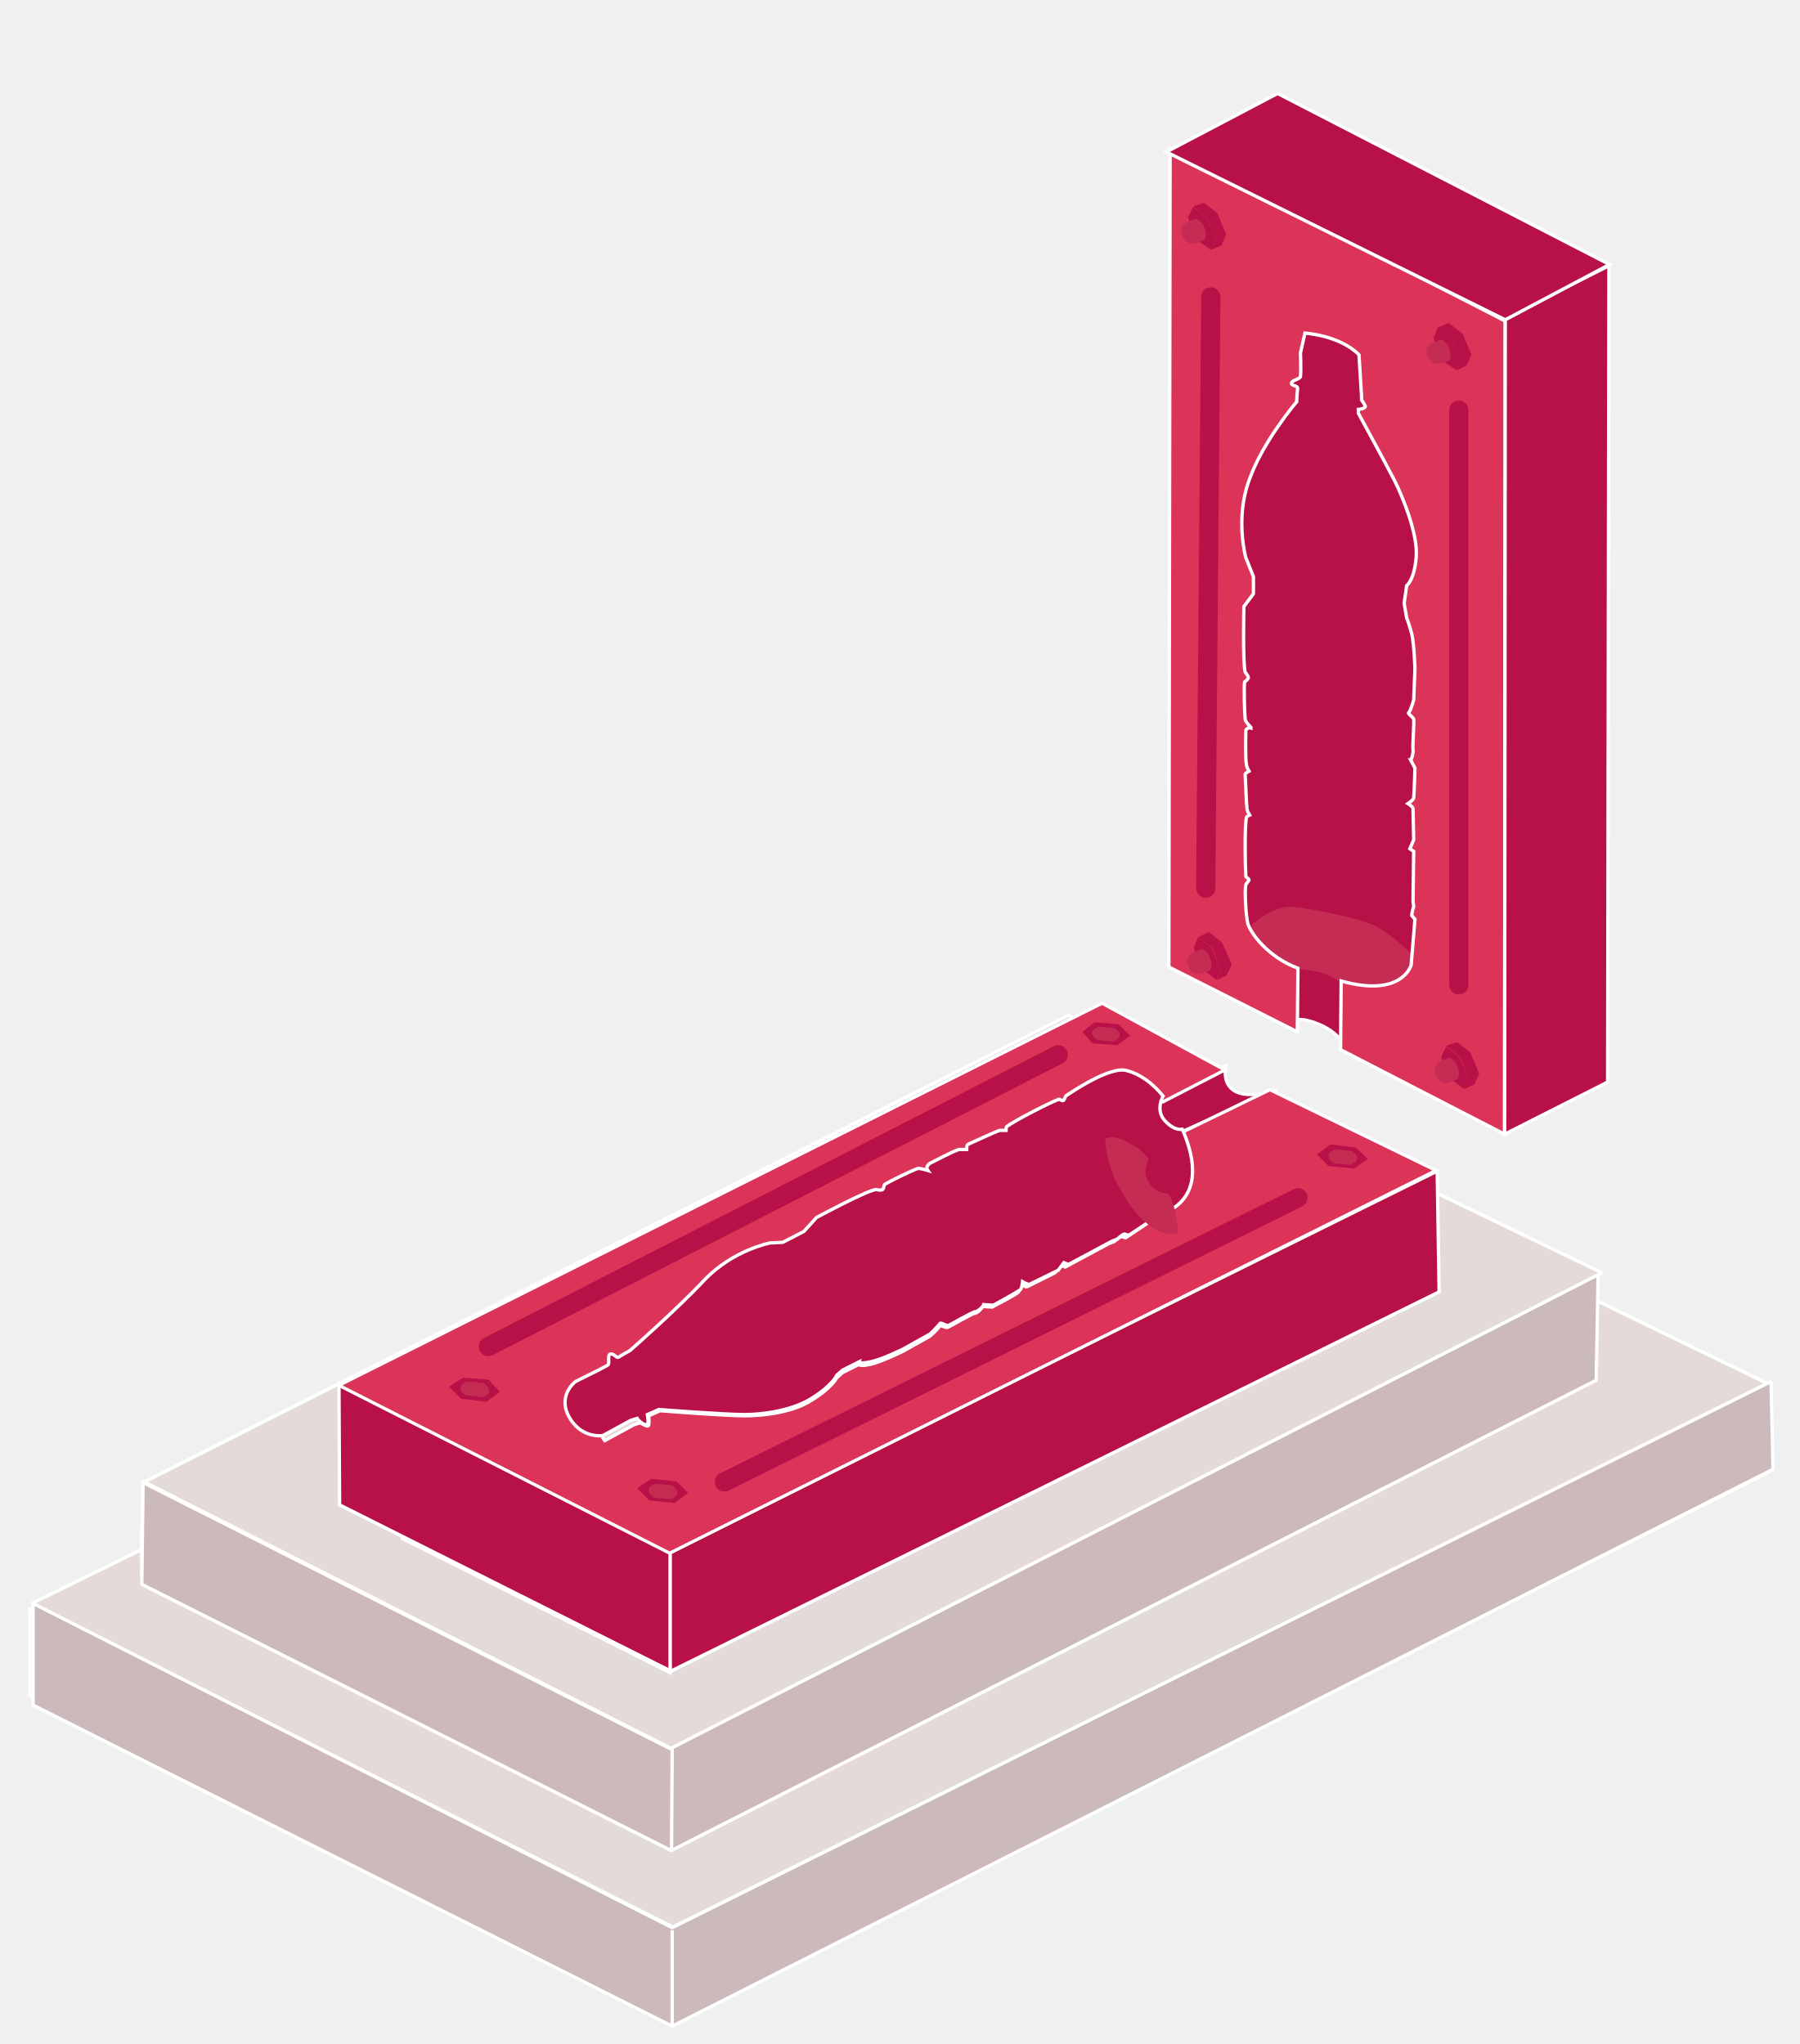
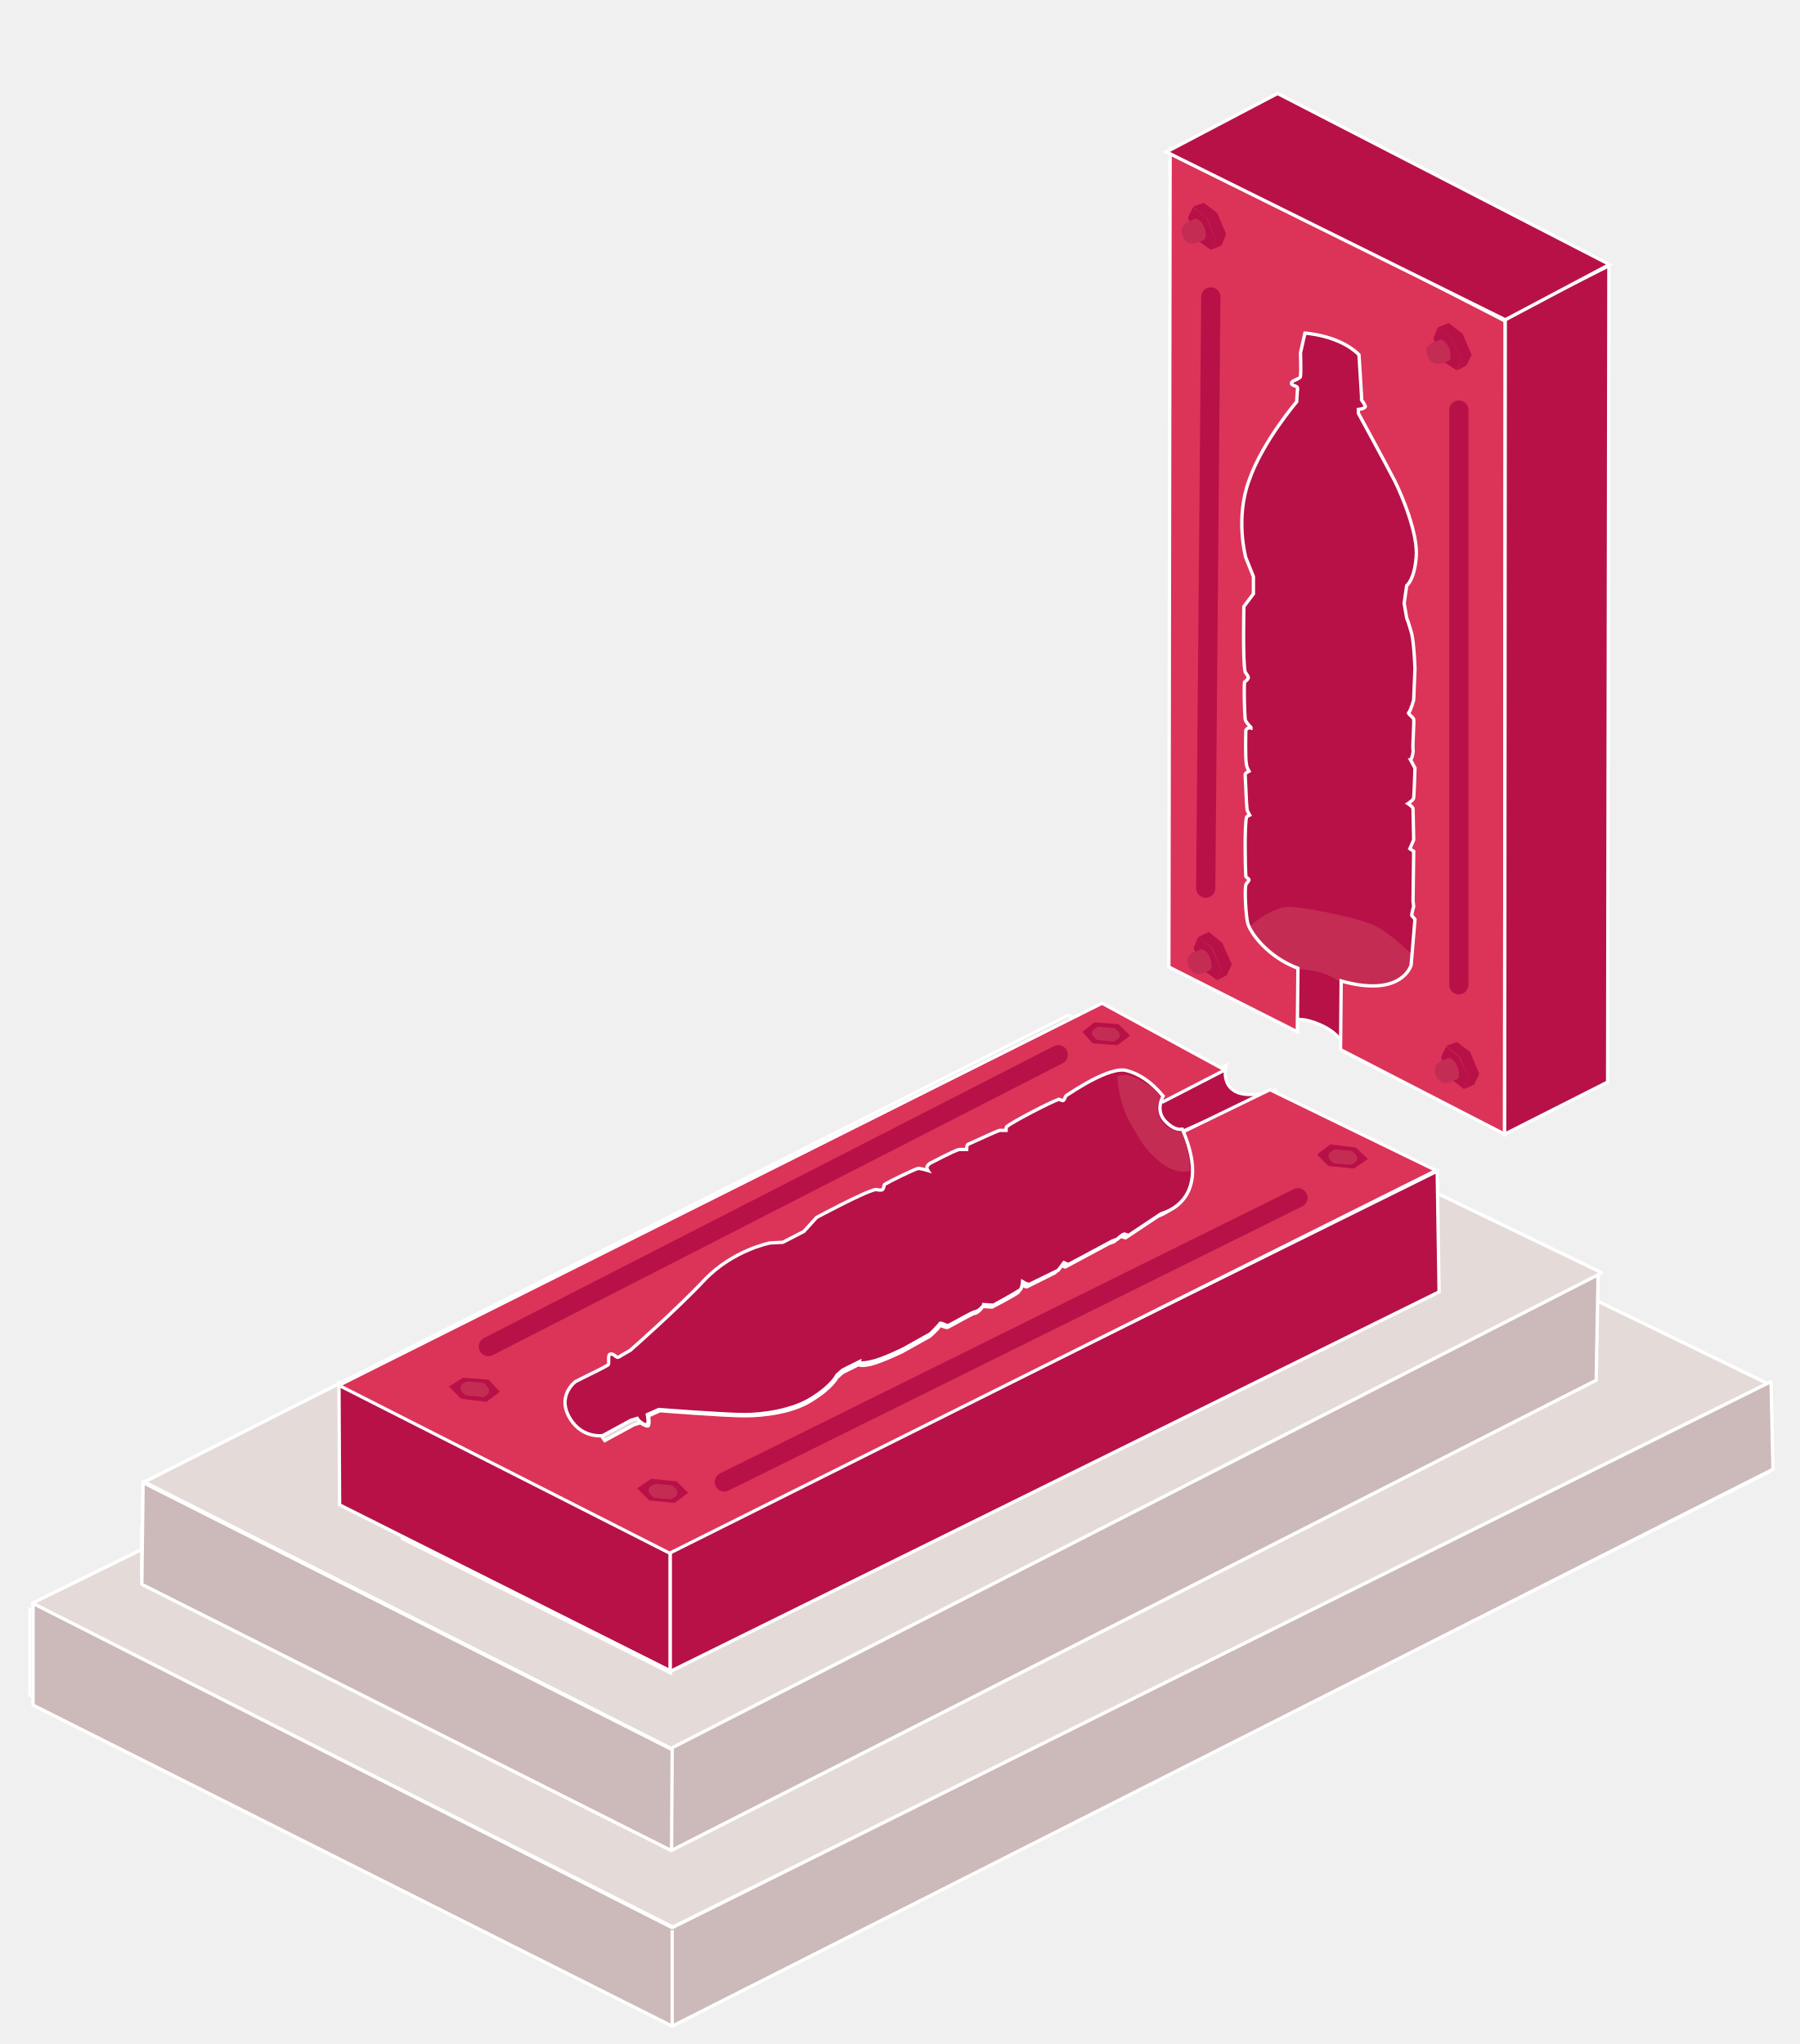
<svg xmlns="http://www.w3.org/2000/svg" version="1.1" id="Layer_1" x="0px" y="0px" viewBox="0 0 283 321.5" style="enable-background:new 0 0 283 321.5;" xml:space="preserve">
  <style type="text/css">
	.st0{fill:none;stroke:#FFFFFF;stroke-width:0.525;stroke-linejoin:bevel;stroke-miterlimit:10;}
	.st1{fill:#CCB9B9;stroke:#FFFFFF;stroke-width:0.525;stroke-miterlimit:10;}
	.st2{fill:#E4DAD8;stroke:#FFFFFF;stroke-width:0.525;stroke-miterlimit:10;}
	.st3{fill:#E4DAD8;stroke:#FFFFFF;stroke-width:0.525;stroke-linejoin:bevel;stroke-miterlimit:10;}
	.st4{fill:#CCB9B9;stroke:#FFFFFF;stroke-width:0.525;stroke-linejoin:bevel;stroke-miterlimit:10;}
	.st5{fill:none;stroke:#FFFFFF;stroke-width:0.525;stroke-miterlimit:10;}
	.st6{fill:#DC3359;stroke:#FFFFFF;stroke-width:0.525;stroke-miterlimit:10;}
	.st7{fill:#C42C54;stroke:#FFFFFF;stroke-width:0.525;stroke-miterlimit:10;}
	.st8{fill:none;stroke:#FFFFFF;stroke-width:0.521;stroke-miterlimit:10;}
	.st9{fill:none;stroke:#C42C54;stroke-width:0.521;stroke-miterlimit:10;}
	.st10{fill:none;stroke:#B71148;stroke-width:0.521;stroke-linecap:round;stroke-miterlimit:10;}
	.st11{fill:#B71148;}
	.st12{fill:#C42C54;}
	.st13{fill:#B71148;stroke:#FFFFFF;stroke-width:0.525;stroke-miterlimit:10;}
	.st14{fill:#B71148;stroke:#FFFFFF;stroke-width:0.503;stroke-miterlimit:10;}
	.st15{fill:#DC3359;stroke:#FFFFFF;stroke-width:0.503;stroke-miterlimit:10;}
	.st16{fill:none;stroke:#B71148;stroke-width:3.021;stroke-linecap:round;stroke-miterlimit:10;}
</style>
  <g>
    <g>
      <line class="st0" x1="105.3" y1="295.3" x2="105.2" y2="311.3" />
      <polygon class="st1" points="22.3,247.9 106,290.4 248.1,218.8 248.4,202.3 169.2,166.2 22.3,240.2   " />
      <polygon class="st1" points="22.3,249.2 22.5,233.2 106.1,274.1 105.8,290.3   " />
      <polygon class="st1" points="4.7,253.2 4.7,266.6 106.5,317.9 278.2,231.5 278,217.7 106.3,303.1   " />
      <path class="st2" d="M22.7,233.1c0,0,83.4,41.1,83.5,40.9l142-71.7l-83.9-40.5L22.7,233.1z" />
      <polygon class="st3" points="105.8,303.1 278.3,217.8 176.2,168.2 5,252.2   " />
      <polygon class="st1" points="22.3,247.9 105.7,291 251,217.1 251.3,200.6 169.2,166.2 22.3,240.2   " />
      <polygon class="st4" points="22.3,249.2 22.5,233.2 105.7,275.2 105.6,291.1   " />
      <polygon class="st4" points="5.2,252.2 5.2,268.2 105.7,318.7 278.8,231.1 278.5,217.3 105.7,303.2   " />
-       <path class="st3" d="M22.7,233.1l82.8,41.9l146.4-74.8l-83.9-40.5L22.7,233.1z" />
+       <path class="st3" d="M22.7,233.1l82.8,41.9l146.4-74.8L168,159.7L22.7,233.1z" />
      <line class="st5" x1="105.7" y1="303.6" x2="105.7" y2="318.6" />
    </g>
    <polygon class="st6" points="63.3,242 105.4,263.1 105.4,243.8 62.4,222.9  " />
    <polygon class="st7" points="105.4,262.9 225.4,203.1 226.1,186.3 105.5,243.9  " />
    <line class="st8" x1="62.4" y1="222.8" x2="180.7" y2="162.4" />
    <line class="st9" x1="107.5" y1="238.7" x2="213.7" y2="188.8" />
    <path class="st10" d="M75.2,221c-0.7-1.4,103.3-54.8,103.3-54.8" />
    <g>
      <polygon class="st11" points="104.3,238.8 106.5,237.4 104.6,235.5 100.6,235.1 98.5,236.6 100.3,238.5   " />
      <path class="st12" d="M104,238.1l0.5-0.3c0.4-0.3,0.4-0.8,0.1-1.2l-0.4-0.4c-0.1-0.1-0.3-0.2-0.4-0.2l-2.2-0.2    c-0.2,0-0.3,0-0.5,0.1l-0.5,0.3c-0.4,0.3-0.4,0.8-0.1,1.2l0.4,0.4c0.1,0.1,0.3,0.2,0.4,0.2l2.2,0.2    C103.6,238.2,103.8,238.2,104,238.1z" />
    </g>
    <g>
      <polygon class="st11" points="213.3,186.2 215.4,184.7 213.6,182.8 209.6,182.4 207.4,183.9 209.3,185.8   " />
      <path class="st12" d="M212.9,185.4l0.5-0.3c0.4-0.3,0.4-0.8,0.1-1.2l-0.4-0.4c-0.1-0.1-0.3-0.2-0.4-0.2l-2.2-0.2    c-0.2,0-0.3,0-0.5,0.1l-0.5,0.3c-0.4,0.3-0.4,0.8-0.1,1.2l0.4,0.4c0.1,0.1,0.3,0.2,0.4,0.2l2.2,0.2    C212.6,185.6,212.7,185.5,212.9,185.4z" />
    </g>
    <g>
      <polygon class="st11" points="85.2,223.5 87.3,222.1 85.5,220.2 81.7,219.9 79.6,221.4 81.4,223.2   " />
      <path class="st12" d="M84.8,222.9l0.5-0.3c0.3-0.2,0.4-0.7,0.1-1.1l-0.4-0.4c-0.1-0.1-0.3-0.2-0.4-0.2l-2.1-0.2    c-0.2,0-0.3,0-0.5,0.1l-0.5,0.3c-0.3,0.2-0.4,0.7-0.1,1.1l0.4,0.4c0.1,0.1,0.3,0.2,0.4,0.2l2.1,0.2    C84.6,223,84.7,222.9,84.8,222.9z" />
    </g>
    <polygon class="st13" points="53.4,236.7 105.4,262.8 105.4,243.8 53.3,217.5  " />
    <polygon class="st13" points="105.4,262.9 226.3,203.2 226,184.2 105.4,243.9  " />
    <path class="st14" d="M182.2,173l10.6-5.4c0,0-0.8,2.9,1.5,4.1c2.4,1.2,6.5-0.3,6.5-0.3l-14.5,6.4c0,0-0.7,1.1-3-0.7   C181.1,175.3,182.2,173,182.2,173z" />
    <g>
-       <path class="st15" d="M199.7,171.4l-14,6.8c4.1,10.8-3.4,13-3.6,13.1l-5.1,3.4l-0.7-0.2c-0.3,0.1-1.1,0.8-1.1,0.8l-0.8,0.3    l-6.9,3.7l-0.7-0.3l-0.9,1.2l-4.4,2.2c-0.2,0.1-1-0.4-1-0.4s-0.1,1-0.4,1.3c-0.8,0.6-4.1,2.3-4.1,2.3l-1.5-0.1    c0,0.2-0.8,1.1-1.3,1.1c-0.3,0-3.9,2.1-4.2,2.2c-0.3,0.1-1.3-0.5-1.3-0.2s-1.5,1.6-1.5,1.6l-4.3,2.4c0,0-3.3,1.6-5,2    c-1.9,0.4-1.8,0-1.8,0l-2.6,1.3l-0.9,0.8c0,0-0.8,1.6-3.9,3.5c-3,2-7.8,2.5-10.5,2.5c-3.4,0-13.4-0.8-13.4-0.8l-1.8,0.8    c0,0,0.2,1.5-0.1,1.6c-0.3,0.1-1.2-0.5-1.2-0.5l-1,0.3l-4.6,2.5c0,0-0.9-1.1-2.8-4.8c-1.6-3.2-1.4-3.6-1.4-3.6l1.8-0.8    c0,0,2.4-1.1,3.3-1.7c0.3-0.2-0.1,0.6,0.3,0.4c0.3-0.2,0.8,0.5,1.1,0.5c0.2,0,0.6-0.3,0.6-0.3l1.4-0.8c0,0,6.1-7.7,10.5-12.3    c4.4-4.6,9.1-6.5,9.1-6.5l3.9-0.5l3.2-1.3l2.1-2.5c0,0,7.5-4.2,9.1-4.5c0.2,0,1.6,0.1,1.9-0.1c0.3-0.2,0.2-0.7,0.3-0.8    c1.1-0.7,3.1-1.8,4.1-2.1c0.3-0.1,1.4-0.5,1.4-0.5l1.6,0.5c-0.2-0.2-0.8-0.6-0.5-0.9c0.1-0.1,0.5-0.3,0.6-0.4c0,0,3.4-1.9,4.2-2.1    c0.3-0.1,1.8,0.1,1.8,0.1s0-1.1,0.2-1.2c1.6-0.7,4.1-1.9,4.8-2.1c0.2-0.1,1.3,0.3,1.3,0.3s-0.2-0.8-0.1-0.9    c1.2-0.9,8.2-4.3,8.2-4.3s0.6,0.2,0.7,0.2c0.2-0.5,0.4-0.7,0.5-0.8c0.6-0.4,5.8-3.5,7-3.8c1.7-0.3,2.5-0.5,7.6,4.3l9.7-5    l-19.3-10.5L53.3,217.9l52,26.4l120.5-60.2L199.7,171.4z" />
+       <path class="st15" d="M199.7,171.4l-14,6.8c4.1,10.8-3.4,13-3.6,13.1l-5.1,3.4l-0.7-0.2c-0.3,0.1-1.1,0.8-1.1,0.8l-0.8,0.3    l-6.9,3.7l-0.7-0.3l-0.9,1.2l-4.4,2.2c-0.2,0.1-1-0.4-1-0.4s-0.1,1-0.4,1.3c-0.8,0.6-4.1,2.3-4.1,2.3l-1.5-0.1    c0,0.2-0.8,1.1-1.3,1.1c-0.3,0-3.9,2.1-4.2,2.2c-0.3,0.1-1.3-0.5-1.3-0.2s-1.5,1.6-1.5,1.6l-4.3,2.4c0,0-3.3,1.6-5,2    c-1.9,0.4-1.8,0-1.8,0l-2.6,1.3l-0.9,0.8c0,0-0.8,1.6-3.9,3.5c-3,2-7.8,2.5-10.5,2.5c-3.4,0-13.4-0.8-13.4-0.8l-1.8,0.8    c0,0,0.2,1.5-0.1,1.6c-0.3,0.1-1.2-0.5-1.2-0.5l-1,0.3l-4.6,2.5c0,0-0.9-1.1-2.8-4.8c-1.6-3.2-1.4-3.6-1.4-3.6l1.8-0.8    c0,0,2.4-1.1,3.3-1.7c0.3-0.2-0.1,0.6,0.3,0.4c0.3-0.2,0.8,0.5,1.1,0.5c0.2,0,0.6-0.3,0.6-0.3l1.4-0.8c0,0,6.1-7.7,10.5-12.3    s9.1-6.5,9.1-6.5l3.9-0.5l3.2-1.3l2.1-2.5c0,0,7.5-4.2,9.1-4.5c0.2,0,1.6,0.1,1.9-0.1c0.3-0.2,0.2-0.7,0.3-0.8    c1.1-0.7,3.1-1.8,4.1-2.1c0.3-0.1,1.4-0.5,1.4-0.5l1.6,0.5c-0.2-0.2-0.8-0.6-0.5-0.9c0.1-0.1,0.5-0.3,0.6-0.4c0,0,3.4-1.9,4.2-2.1    c0.3-0.1,1.8,0.1,1.8,0.1s0-1.1,0.2-1.2c1.6-0.7,4.1-1.9,4.8-2.1c0.2-0.1,1.3,0.3,1.3,0.3s-0.2-0.8-0.1-0.9    c1.2-0.9,8.2-4.3,8.2-4.3s0.6,0.2,0.7,0.2c0.2-0.5,0.4-0.7,0.5-0.8c0.6-0.4,5.8-3.5,7-3.8c1.7-0.3,2.5-0.5,7.6,4.3l9.7-5    l-19.3-10.5l-120,60.1l52,26.4l120.5-60.2L199.7,171.4z" />
    </g>
    <line class="st16" x1="113.9" y1="233.1" x2="204.1" y2="188.4" />
    <line class="st16" x1="76.8" y1="211.8" x2="166.4" y2="165.9" />
    <g>
      <polygon class="st11" points="175.7,164.4 177.7,162.9 175.9,161.1 172.1,160.8 170.2,162.3 171.8,164.1   " />
      <path class="st12" d="M175.3,163.7l0.5-0.3c0.3-0.2,0.4-0.7,0.1-1.1l-0.4-0.4c-0.1-0.1-0.3-0.2-0.4-0.2l-2.1-0.2    c-0.2,0-0.3,0-0.5,0.1l-0.5,0.3c-0.3,0.2-0.4,0.7-0.1,1.1l0.4,0.4c0.1,0.1,0.3,0.2,0.4,0.2l2.1,0.2    C175,163.9,175.2,163.8,175.3,163.7z" />
    </g>
    <g>
      <polygon class="st11" points="212.9,183.8 215.1,182.3 213.2,180.5 209.2,180 207.1,181.6 208.9,183.4   " />
      <path class="st12" d="M212.6,183.1l0.5-0.3c0.4-0.3,0.4-0.8,0.1-1.2l-0.4-0.4c-0.1-0.1-0.3-0.2-0.4-0.2l-2.2-0.2    c-0.2,0-0.3,0-0.5,0.1l-0.5,0.3c-0.4,0.3-0.4,0.8-0.1,1.2l0.4,0.4c0.1,0.1,0.3,0.2,0.4,0.2l2.2,0.2    C212.2,183.2,212.4,183.2,212.6,183.1z" />
    </g>
    <g>
      <polygon class="st11" points="106.1,236.4 108.2,234.8 106.4,233 102.4,232.6 100.2,234.1 102.1,236   " />
      <path class="st12" d="M105.7,235.7l0.5-0.3c0.4-0.3,0.4-0.8,0.1-1.2l-0.4-0.4c-0.1-0.1-0.3-0.2-0.4-0.2l-2.2-0.2    c-0.2,0-0.3,0-0.5,0.1l-0.5,0.3c-0.4,0.3-0.4,0.8-0.1,1.2l0.4,0.4c0.1,0.1,0.3,0.2,0.4,0.2l2.2,0.2    C105.4,235.8,105.6,235.8,105.7,235.7z" />
    </g>
    <g>
      <polygon class="st11" points="76.5,220.5 78.6,218.9 76.8,217 72.8,216.7 70.6,218.1 72.5,220   " />
      <path class="st12" d="M76.1,219.7l0.5-0.3c0.4-0.3,0.4-0.8,0.1-1.2l-0.4-0.5c-0.1-0.1-0.3-0.2-0.4-0.2l-2.2-0.2    c-0.2,0-0.3,0-0.5,0.1l-0.5,0.3c-0.4,0.3-0.4,0.8-0.1,1.2l0.4,0.4c0.1,0.1,0.3,0.2,0.4,0.2l2.2,0.2    C75.8,219.8,76,219.8,76.1,219.7z" />
    </g>
    <g>
      <path class="st14" d="M189.6,154.6l13.1,6.5c0,0,0.6-1.7,4.7,0c4.1,1.7,4.3,4.5,4.3,4.5l24.1,12.2L234.6,53l-45.4-25.2    L189.6,154.6z" />
      <path class="st12" d="M195.7,146.5c0,0,1.9,1.8,3.3,3.4s2.8,2.3,2.8,2.3s4.8,0.2,6.8,1.1c2,0.8,3.3,2,3.4,2.7    c0,0.3,1.5,0.2,1.5,0.2s6.8-0.1,10.5-3.1c0.2-0.2,0.3-0.4,0.3-0.6c0,0-4.1-4.7-7.9-6.8c-2-1.1-9.5-2.7-12.7-3    C199.9,142,195.7,146.5,195.7,146.5z" />
-       <path class="st6" d="M236.6,178.4l0.1-127.9L184,23.4l-0.2,128.7l20.2,10.2l0.1-10c-4.8-1.8-7.5-5.6-7.9-7.1    c-0.3-1.3-0.5-5.1-0.3-6c0-0.2,0.5-0.6,0.5-0.8c0-0.2-0.5-0.4-0.5-0.6c-0.1-1.7-0.2-7.8,0.1-9.2c0-0.2,0.5-0.4,0.5-0.4    s-0.4-0.7-0.4-0.9c-0.1-0.7-0.2-3.7-0.3-5.5c0-0.2,0.6-0.5,0.6-0.5s-0.4-0.7-0.4-1.1c-0.2-0.8-0.1-5-0.1-5c0-0.1,0-0.2,0-0.3    c0.1-0.3,0.5-0.5,0.8-0.4v-0.1c0,0-0.9-0.9-0.9-1.3c-0.1-1.1-0.2-4.6-0.1-5.8c0-0.1,0.5-0.3,0.6-0.7c0-0.3-0.4-0.7-0.5-0.9    c-0.4-1.6-0.2-10.3-0.2-10.3l1.5-2v-2.7l-1.2-3c0,0-1.7-6.1,0.5-12.1c2.1-6.1,7.5-12.4,7.5-12.4l0.1-1.6c0,0,0.1-0.5,0-0.7    c-0.1-0.2-1.1-0.3-0.9-0.7c0.1-0.4,1.4-0.6,1.4-1c0.1-0.9,0-3.7,0-3.7l0.7-3.1c0,0,5.4,0.3,8.5,3.4l0.4,6.5v0.6c0,0,0.5,0.7,0.6,1    c0,0.4-1.1,0.5-1.1,0.5V65c0,0,4.2,7.7,5.7,10.6c1.2,2.4,3.7,8.4,3.4,12c-0.3,3.7-1.5,4.5-1.5,4.5l-0.4,2.8l0.4,2.3    c0,0,0.3,0.7,0.8,2.5c0.4,1.9,0.5,5.5,0.5,5.5l-0.2,4.9c0,0-0.5,1.8-0.8,2c-0.2,0.1,0.7,0.7,0.8,1c0.1,0.3-0.2,4.4-0.1,4.8    c0.1,0.3-0.2,1.6-0.4,1.6l0.7,1.3c0,0-0.1,3.7-0.2,4.7c0,0.3-0.9,0.9-0.9,0.9s0.8,0.5,0.8,0.8l0.1,4.9l-0.6,1.4l0.6,0.4l-0.1,7.8    l0.1,0.9c0,0-0.3,0.9-0.3,1.4l0.5,0.6l-0.6,7.2c0,0-1.4,5.2-11,2.5l-0.1,10.8L236.6,178.4z" />
+       <path class="st6" d="M236.6,178.4l0.1-127.9L184,23.4l-0.2,128.7l20.2,10.2l0.1-10c-4.8-1.8-7.5-5.6-7.9-7.1    c-0.3-1.3-0.5-5.1-0.3-6c0-0.2,0.5-0.6,0.5-0.8s-0.5-0.4-0.5-0.6c-0.1-1.7-0.2-7.8,0.1-9.2c0-0.2,0.5-0.4,0.5-0.4    s-0.4-0.7-0.4-0.9c-0.1-0.7-0.2-3.7-0.3-5.5c0-0.2,0.6-0.5,0.6-0.5s-0.4-0.7-0.4-1.1c-0.2-0.8-0.1-5-0.1-5c0-0.1,0-0.2,0-0.3    c0.1-0.3,0.5-0.5,0.8-0.4v-0.1c0,0-0.9-0.9-0.9-1.3c-0.1-1.1-0.2-4.6-0.1-5.8c0-0.1,0.5-0.3,0.6-0.7c0-0.3-0.4-0.7-0.5-0.9    c-0.4-1.6-0.2-10.3-0.2-10.3l1.5-2v-2.7l-1.2-3c0,0-1.7-6.1,0.5-12.1c2.1-6.1,7.5-12.4,7.5-12.4l0.1-1.6c0,0,0.1-0.5,0-0.7    s-1.1-0.3-0.9-0.7c0.1-0.4,1.4-0.6,1.4-1c0.1-0.9,0-3.7,0-3.7l0.7-3.1c0,0,5.4,0.3,8.5,3.4l0.4,6.5v0.6c0,0,0.5,0.7,0.6,1    c0,0.4-1.1,0.5-1.1,0.5V65c0,0,4.2,7.7,5.7,10.6c1.2,2.4,3.7,8.4,3.4,12c-0.3,3.7-1.5,4.5-1.5,4.5l-0.4,2.8l0.4,2.3    c0,0,0.3,0.7,0.8,2.5c0.4,1.9,0.5,5.5,0.5,5.5l-0.2,4.9c0,0-0.5,1.8-0.8,2c-0.2,0.1,0.7,0.7,0.8,1s-0.2,4.4-0.1,4.8    c0.1,0.3-0.2,1.6-0.4,1.6l0.7,1.3c0,0-0.1,3.7-0.2,4.7c0,0.3-0.9,0.9-0.9,0.9s0.8,0.5,0.8,0.8l0.1,4.9l-0.6,1.4l0.6,0.4l-0.1,7.8    l0.1,0.9c0,0-0.3,0.9-0.3,1.4l0.5,0.6l-0.6,7.2c0,0-1.4,5.2-11,2.5l-0.1,10.8L236.6,178.4z" />
      <line class="st16" x1="189.6" y1="139.7" x2="190.4" y2="46.7" />
      <line class="st16" x1="229.4" y1="154.9" x2="229.4" y2="64.5" />
      <polygon class="st13" points="236.7,50 236.6,178.4 252.8,170.2 253,41.8   " />
      <polygon class="st13" points="183.4,23.9 236.7,50.3 253.1,41.6 200.9,14.7   " />
      <g>
        <g>
          <polygon class="st11" points="187.6,32.6 189.7,34.2 191.2,37.7 190.4,39.3 188.2,37.7 186.8,34.2     " />
          <polygon class="st11" points="190.4,39.3 192.1,38.6 192.8,36.8 191.4,33.5 189.3,31.9 187.6,32.5 189.8,34.3 191.2,37.7           " />
        </g>
        <g>
          <path class="st12" d="M188.2,38.2l1.2-0.5c0,0,0.5-0.5,0-1.9c-0.6-1.4-1.4-1.4-1.4-1.4l-1.2,0.5L188.2,38.2z" />
          <path class="st12" d="M186.7,34.9c0.4-0.2,1.1,0.4,1.5,1.3c0.4,0.8,0.3,1.8,0,1.9c-0.4,0.2-0.9-0.4-1.4-1.3      C186.4,36,186.4,35.1,186.7,34.9z" />
          <path class="st12" d="M188.2,38.2c0,0-1.5,0.6-2.2-1c-0.7-1.7,0.7-2.2,0.7-2.2" />
        </g>
      </g>
      <g>
        <g>
          <polygon class="st11" points="226.1,51.5 228.3,53.2 229.7,56.7 229,58.2 226.7,56.7 225.4,53.2     " />
          <polygon class="st11" points="229,58.3 230.6,57.5 231.4,55.8 230,52.5 227.8,50.8 226.1,51.5 228.3,53.2 229.7,56.7     " />
        </g>
        <g>
          <path class="st12" d="M226.7,57.2l1.2-0.5c0,0,0.5-0.5,0-1.9c-0.6-1.4-1.4-1.4-1.4-1.4l-1.2,0.5L226.7,57.2z" />
          <path class="st12" d="M225.4,53.9c0.4-0.2,1.1,0.4,1.5,1.3c0.4,0.8,0.3,1.8,0,1.9c-0.3,0.1-0.9-0.4-1.4-1.3      C225.1,55,225,54.1,225.4,53.9z" />
          <path class="st12" d="M226.7,57.1c0,0-1.5,0.6-2.2-1c-0.7-1.7,0.7-2.2,0.7-2.2" />
        </g>
      </g>
      <g>
        <g>
          <polygon class="st11" points="227.4,164.6 229.5,166.3 230.9,169.6 230.2,171.3 228,169.6 226.6,166.3     " />
          <polygon class="st11" points="230.2,171.3 231.8,170.6 232.6,168.9 231.2,165.5 229.1,163.9 227.4,164.5 229.6,166.3       230.9,169.6     " />
        </g>
        <g>
          <path class="st12" d="M228,170.2l1.2-0.5c0,0,0.5-0.5,0-1.9c-0.6-1.4-1.4-1.4-1.4-1.4l-1.2,0.5L228,170.2z" />
          <path class="st12" d="M226.5,167c0.4-0.2,1,0.4,1.5,1.3c0.4,0.8,0.3,1.8,0,1.9c-0.4,0.2-0.9-0.4-1.4-1.3      C226.2,168,226.2,167.1,226.5,167z" />
          <path class="st12" d="M228,170.2c0,0-1.5,0.6-2.2-1c-0.7-1.7,0.7-2.2,0.7-2.2" />
        </g>
      </g>
      <g>
        <g>
          <polygon class="st11" points="188.4,147.4 190.5,149.1 192,152.5 191.3,154.1 189.1,152.5 187.7,149.1     " />
          <polygon class="st11" points="191.3,154.2 192.9,153.4 193.7,151.7 192.2,148.3 190.1,146.6 188.4,147.4 190.6,149.1 192,152.5           " />
        </g>
        <g>
-           <path class="st12" d="M189.1,153.1l1.2-0.5c0,0,0.5-0.5,0-1.9c-0.5-1.4-1.4-1.4-1.4-1.4l-1.2,0.5L189.1,153.1z" />
+           <path class="st12" d="M189.1,153.1l1.2-0.5c0,0,0.5-0.5,0-1.9s-1.4-1.4-1.4-1.4l-1.2,0.5L189.1,153.1z" />
          <path class="st12" d="M187.6,149.8c0.4-0.2,1.1,0.4,1.5,1.3c0.4,0.8,0.3,1.8,0,1.9c-0.4,0.2-0.9-0.4-1.4-1.3      C187.3,150.8,187.3,150,187.6,149.8z" />
          <path class="st12" d="M189.1,153.1c0,0-1.5,0.6-2.2-1.1s0.7-2.2,0.7-2.2" />
        </g>
      </g>
    </g>
    <g>
-       <path class="st13" d="M101.7,224.1c0.4-0.1,0.1-1.6,0.1-1.6l1.8-0.8c0,0,10.2,0.8,13.5,0.8c2.7,0,7.5-0.6,10.6-2.6    c3.2-2,3.9-3.6,3.9-3.6l0.9-0.8l2.6-1.3c0,0-0.1,0.4,1.8,0c1.9-0.4,5.1-2,5.1-2l4.3-2.4c0,0,1.4-1.4,1.5-1.6    c0-0.3,0.9,0.3,1.3,0.3c0.3-0.1,3.9-2.2,4.3-2.2c0.4,0,1.3-0.9,1.3-1.1l1.5,0.1c0,0,3.3-1.8,4.2-2.4c0.3-0.2,0.4-1.3,0.4-1.3    s0.8,0.5,1.1,0.4l4.5-2.2l0.9-1.2l0.7,0.3l6.9-3.7l0.8-0.3c0,0,0.7-0.7,1.1-0.8l0.7,0.2l5.1-3.4c0.2-0.1,8.2-1.9,3.4-13.1    c-0.1-0.3-0.1-0.2-0.1-0.2s-1.1,0.4-2.7-1.3s-0.3-3.9-0.3-3.9c-1.9-2.3-3.8-3.5-5.7-4c-2.6-0.8-8.7,3.4-9.5,3.9    c-0.2,0.1-0.3,0.7-0.5,0.8c-0.2,0.1-0.5-0.2-0.7-0.2c-1.6,0.6-7,3.4-8.2,4.3c-0.1,0.1-0.1,0.6-0.1,0.6s-0.8,0-1,0    c-0.7,0.2-3.4,1.5-5,2.2c-0.2,0.1-0.2,0.8-0.2,0.8s-0.8,0-1.2,0c-0.8,0.2-4.6,2.2-4.6,2.2c-0.1,0.1-0.2,0.1-0.2,0.2    c-0.3,0.2-0.3,0.6-0.1,0.9l0,0c0,0-1.3-0.4-1.6-0.3c-0.9,0.3-4.2,1.9-5.2,2.5c-0.1,0.1-0.1,0.6-0.3,0.8c-0.3,0.2-0.9,0-1.1,0    c-1.7,0.3-9.3,4.4-9.3,4.4l-2,2.2l-3.3,1.7l-2,0.1c0,0-5.8,1.1-10.3,5.8c-4.4,4.7-11.7,11.1-11.7,11.1l-1.4,0.8    c0,0-0.4,0.3-0.6,0.3c-0.2,0-0.7-0.7-1.2-0.5c-0.4,0.3,0,1.5-0.3,1.7c-0.8,0.5-3.3,1.7-3.3,1.7l-1.8,0.9c0,0-2.7,2-1.2,5.2    c1.9,3.9,5.5,3.3,5.5,3.3l4.4-2.4l1-0.3C100.4,223.5,101.3,224.2,101.7,224.1z" />
+       <path class="st13" d="M101.7,224.1c0.4-0.1,0.1-1.6,0.1-1.6l1.8-0.8c0,0,10.2,0.8,13.5,0.8c2.7,0,7.5-0.6,10.6-2.6    c3.2-2,3.9-3.6,3.9-3.6l0.9-0.8l2.6-1.3c0,0-0.1,0.4,1.8,0c1.9-0.4,5.1-2,5.1-2l4.3-2.4c0,0,1.4-1.4,1.5-1.6    c0-0.3,0.9,0.3,1.3,0.3c0.3-0.1,3.9-2.2,4.3-2.2c0.4,0,1.3-0.9,1.3-1.1l1.5,0.1c0,0,3.3-1.8,4.2-2.4c0.3-0.2,0.4-1.3,0.4-1.3    s0.8,0.5,1.1,0.4l4.5-2.2l0.9-1.2l0.7,0.3l6.9-3.7l0.8-0.3c0,0,0.7-0.7,1.1-0.8l0.7,0.2l5.1-3.4c0.2-0.1,8.2-1.9,3.4-13.1    c-0.1-0.3-0.1-0.2-0.1-0.2s-1.1,0.4-2.7-1.3s-0.3-3.9-0.3-3.9c-1.9-2.3-3.8-3.5-5.7-4c-2.6-0.8-8.7,3.4-9.5,3.9    c-0.2,0.1-0.3,0.7-0.5,0.8s-0.5-0.2-0.7-0.2c-1.6,0.6-7,3.4-8.2,4.3c-0.1,0.1-0.1,0.6-0.1,0.6s-0.8,0-1,0c-0.7,0.2-3.4,1.5-5,2.2    c-0.2,0.1-0.2,0.8-0.2,0.8s-0.8,0-1.2,0c-0.8,0.2-4.6,2.2-4.6,2.2c-0.1,0.1-0.2,0.1-0.2,0.2c-0.3,0.2-0.3,0.6-0.1,0.9l0,0    c0,0-1.3-0.4-1.6-0.3c-0.9,0.3-4.2,1.9-5.2,2.5c-0.1,0.1-0.1,0.6-0.3,0.8c-0.3,0.2-0.9,0-1.1,0c-1.7,0.3-9.3,4.4-9.3,4.4l-2,2.2    l-3.3,1.7l-2,0.1c0,0-5.8,1.1-10.3,5.8c-4.4,4.7-11.7,11.1-11.7,11.1l-1.4,0.8c0,0-0.4,0.3-0.6,0.3s-0.7-0.7-1.2-0.5    c-0.4,0.3,0,1.5-0.3,1.7c-0.8,0.5-3.3,1.7-3.3,1.7l-1.8,0.9c0,0-2.7,2-1.2,5.2c1.9,3.9,5.5,3.3,5.5,3.3l4.4-2.4l1-0.3    C100.4,223.5,101.3,224.2,101.7,224.1z" />
      <path class="st13" d="M92.7,221.8" />
      <path class="st13" d="M115.9,196.3" />
    </g>
  </g>
-   <path class="st12" d="M185.2,194c0,0,0-2.2-0.6-4.2s-1-2.1-1-2.1s-1.6,0.1-2.8-1.5s-0.5-3.2-0.2-3.8c0.1-0.2-1.5-1.7-1.5-1.7  s-2.7-1.7-3.7-1.8c-1.1-0.1-1.6,0.2-1.6,0.2s0.1,3.9,2,7.3c1.1,1.8,2,3.9,4.4,5.9C182.8,194.7,185.2,194,185.2,194z" />
+   <path class="st12" d="M187.1,184.2c0,0,0-2.2-0.6-4.2s-1-2.1-1-2.1s-1.6,0.1-2.8-1.5s-0.5-3.2-0.2-3.8c0.1-0.2-1.5-1.7-1.5-1.7  s-2.7-1.7-3.7-1.8c-1.1-0.1-1.6,0.2-1.6,0.2s0.1,3.9,2,7.3c1.1,1.8,2,3.9,4.4,5.9C184.7,184.9,187.1,184.2,187.1,184.2z" />
</svg>
